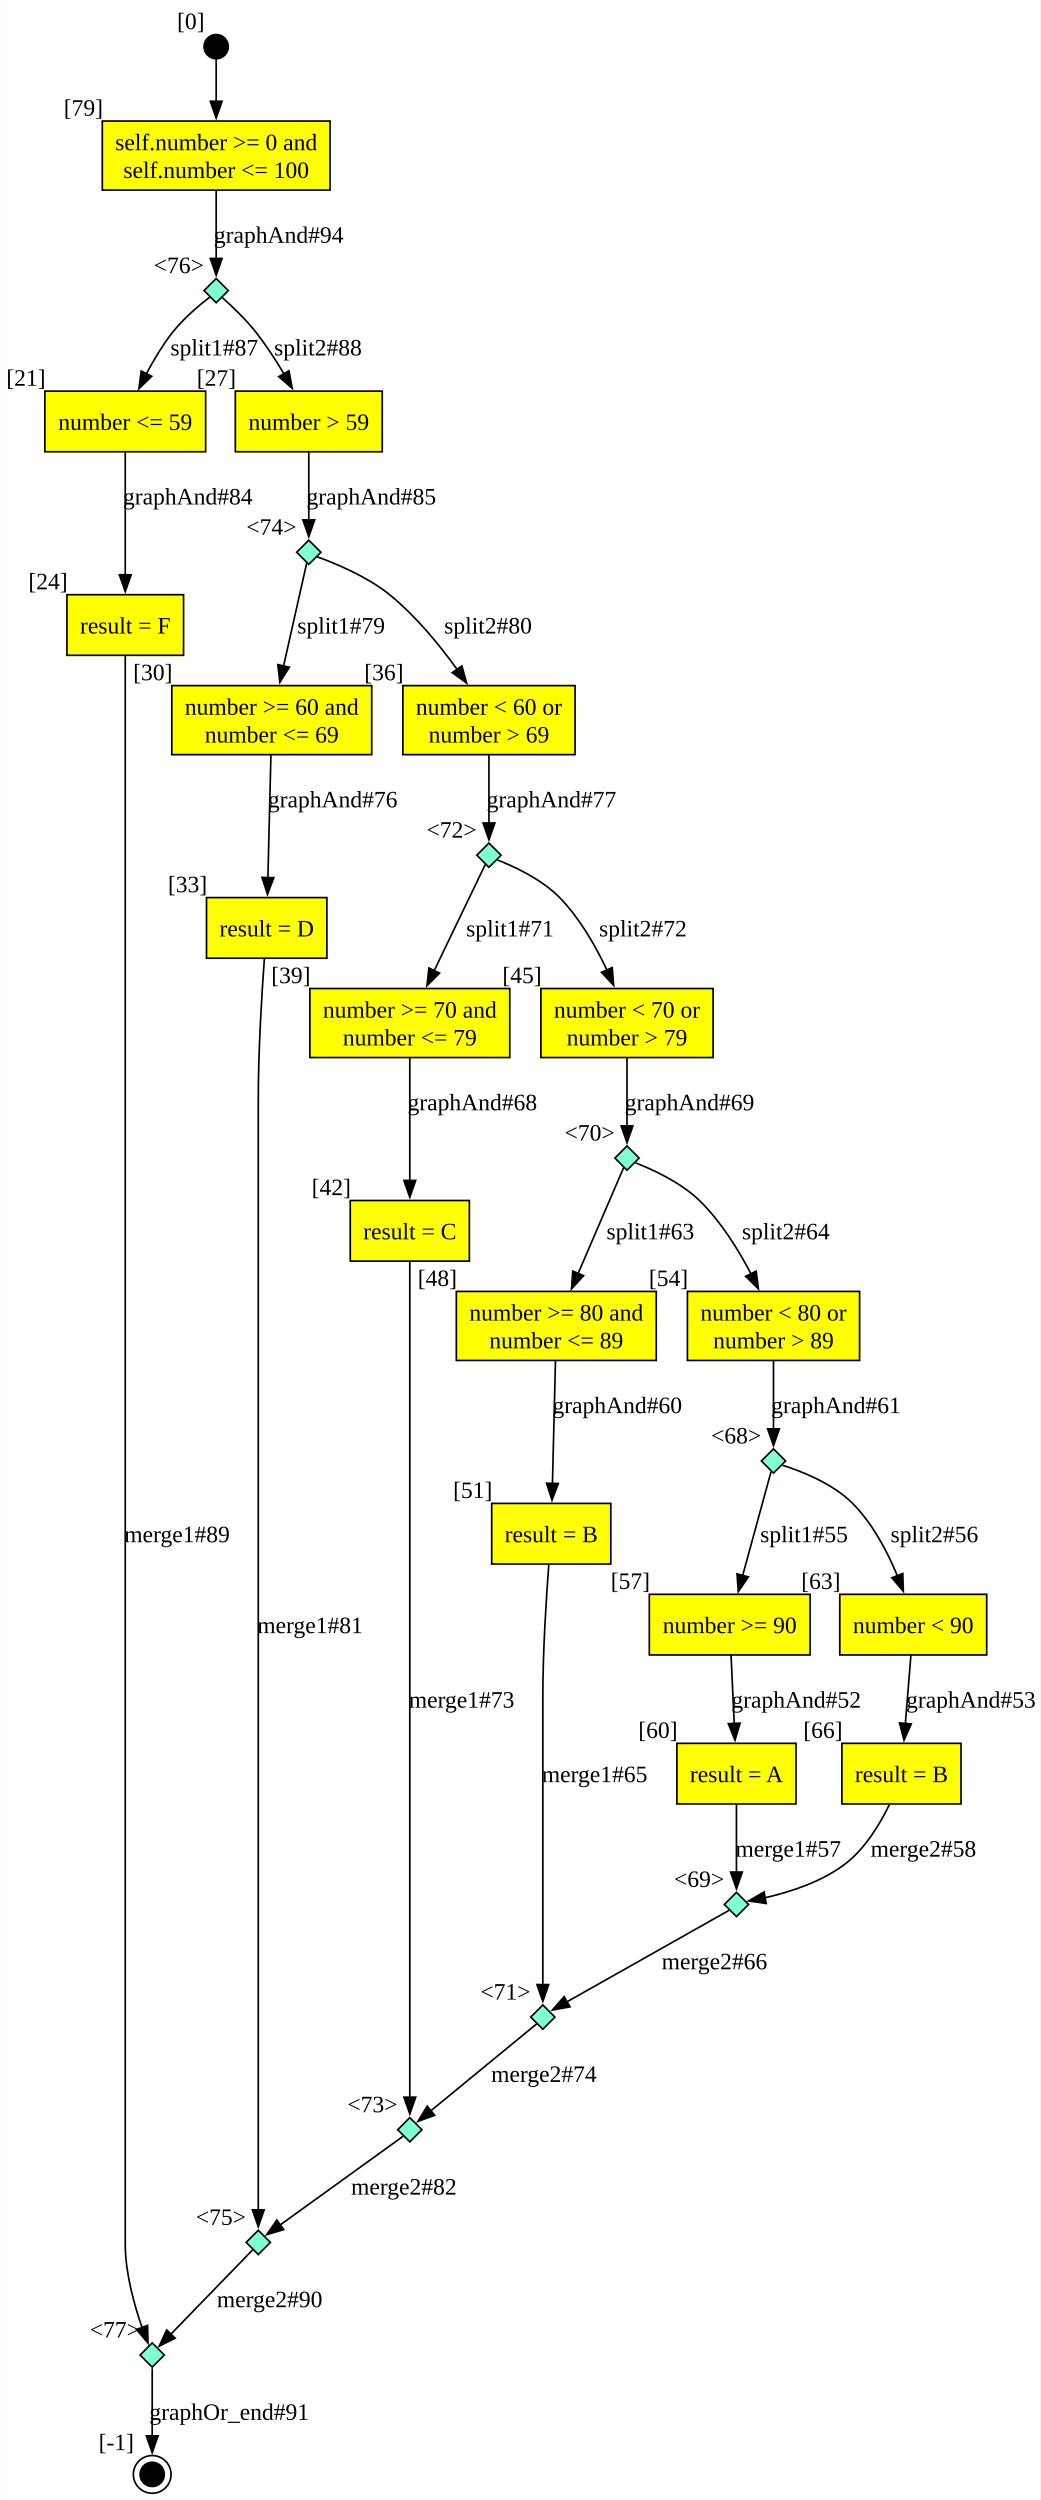
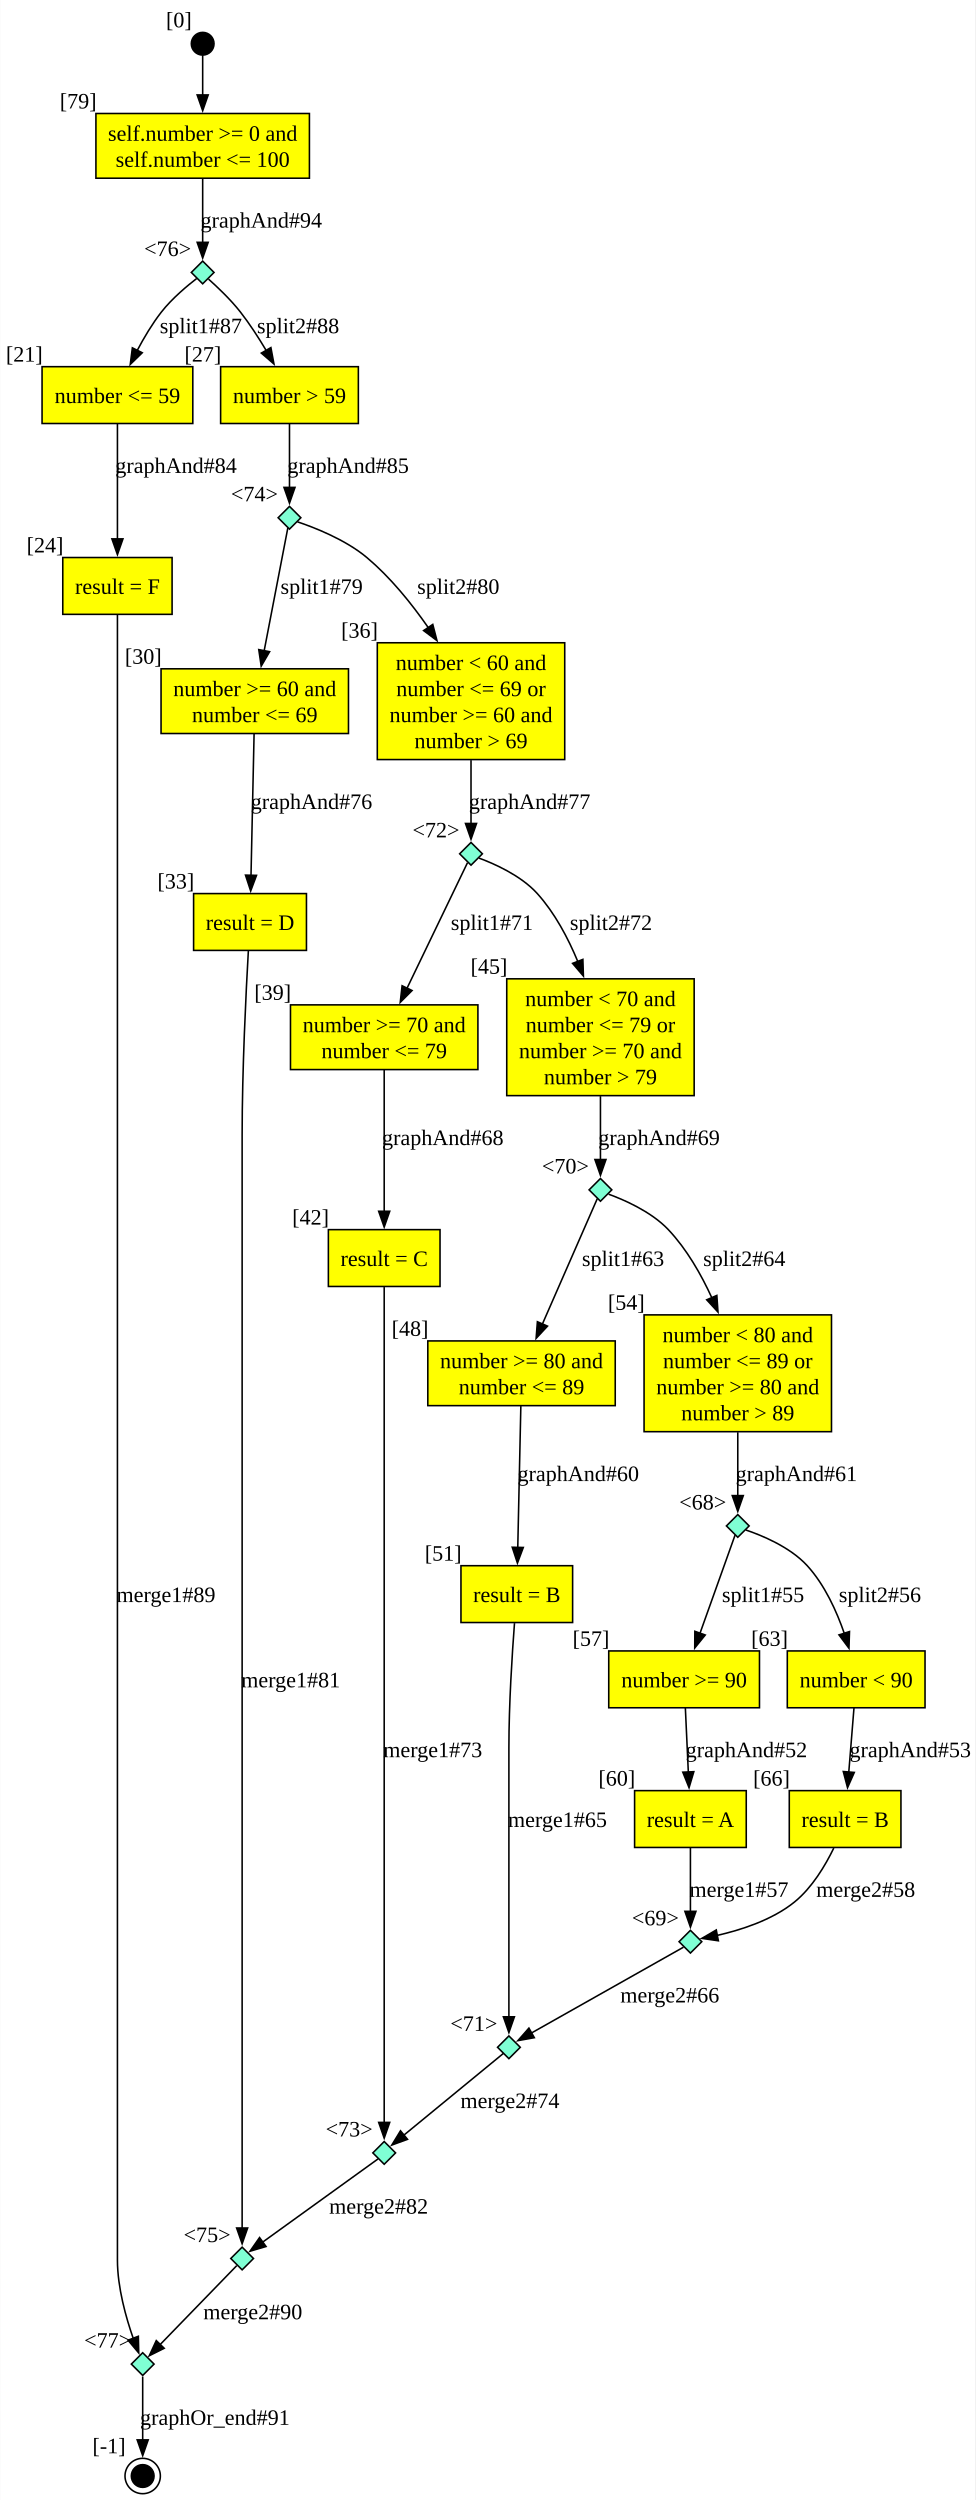
- <svg xmlns="http://www.w3.org/2000/svg" width="618pt" height="1485pt" viewBox="0.00 0.00 617.63 1484.80">
-   <g id="graph0" class="graph" transform="scale(1 1) rotate(0) translate(4 1480.8)">
-     <polygon fill="white" stroke="none" points="-4,4 -4,-1480.8 613.63,-1480.8 613.63,4 -4,4" />
+ <svg xmlns="http://www.w3.org/2000/svg" width="618pt" height="1584pt" viewBox="0.00 0.00 617.63 1583.80">
+   <g id="graph0" class="graph" transform="scale(1 1) rotate(0) translate(4 1579.8)">
+     <polygon fill="white" stroke="none" points="-4,4 -4,-1579.8 613.63,-1579.8 613.63,4 -4,4" />
    <g id="node1" class="node">
      <polygon fill="yellow" stroke="black" points="566.62,-445.4 495.88,-445.4 495.88,-409.4 566.62,-409.4 566.62,-445.4" />
      <text text-anchor="middle" x="531.25" y="-422.35" font-family="Times New Roman,serif" font-size="14.00">result = B</text>
      <text text-anchor="middle" x="484.62" y="-448.6" font-family="Times New Roman,serif" font-size="14.00">[66]</text>
    </g>
    <g id="node4" class="node">
      <polygon fill="aquamarine" stroke="black" points="433.25,-356.9 426.05,-349.7 433.25,-342.5 440.45,-349.7 433.25,-356.9" />
      <text text-anchor="middle" x="411.05" y="-360.1" font-family="Times New Roman,serif" font-size="14.00">&lt;69&gt;</text>
    </g>
    <g id="edge30" class="edge">
      <path fill="none" stroke="black" d="M524.07,-409.02C518.69,-397.91 510.35,-383.94 499.25,-374.9 484.9,-363.22 464.4,-356.89 450.07,-353.66" />
      <polygon fill="black" stroke="black" points="450.96,-350.27 440.48,-351.8 449.63,-357.14 450.96,-350.27" />
      <text text-anchor="middle" x="544.29" y="-378.1" font-family="Times New Roman,serif" font-size="14.00">merge2#58</text>
    </g>
    <g id="node2" class="node">
      <ellipse fill="black" stroke="black" cx="86.25" cy="-11.2" rx="7.2" ry="7.2" />
      <ellipse fill="none" stroke="black" cx="86.25" cy="-11.2" rx="11.2" ry="11.2" />
      <text text-anchor="middle" x="64.92" y="-25.6" font-family="Times New Roman,serif" font-size="14.00">[-1]</text>
    </g>
    <g id="node3" class="node">
-       <polygon fill="aquamarine" stroke="black" points="455.25,-620.3 448.05,-613.1 455.25,-605.9 462.45,-613.1 455.25,-620.3" />
-       <text text-anchor="middle" x="433.05" y="-623.5" font-family="Times New Roman,serif" font-size="14.00">&lt;68&gt;</text>
+       <polygon fill="aquamarine" stroke="black" points="463.25,-620.3 456.05,-613.1 463.25,-605.9 470.45,-613.1 463.25,-620.3" />
+       <text text-anchor="middle" x="441.05" y="-623.5" font-family="Times New Roman,serif" font-size="14.00">&lt;68&gt;</text>
    </g>
    <g id="node27" class="node">
      <polygon fill="yellow" stroke="black" points="477,-533.9 381.5,-533.9 381.5,-497.9 477,-497.9 477,-533.9" />
      <text text-anchor="middle" x="429.25" y="-510.85" font-family="Times New Roman,serif" font-size="14.00">number &gt;= 90</text>
      <text text-anchor="middle" x="370.25" y="-537.1" font-family="Times New Roman,serif" font-size="14.00">[57]</text>
    </g>
    <g id="edge27" class="edge">
-       <path fill="none" stroke="black" d="M453.78,-606.71C450.59,-595.04 442.86,-566.74 436.92,-545" />
-       <polygon fill="black" stroke="black" points="440.34,-544.23 434.33,-535.51 433.59,-546.08 440.34,-544.23" />
-       <text text-anchor="middle" x="473.4" y="-564.85" font-family="Times New Roman,serif" font-size="14.00">split1#55</text>
+       <path fill="none" stroke="black" d="M461.52,-607.25C457.48,-595.96 447.21,-567.19 439.33,-545.13" />
+       <polygon fill="black" stroke="black" points="442.64,-543.99 435.98,-535.75 436.05,-546.35 442.64,-543.99" />
+       <text text-anchor="middle" x="479.26" y="-564.85" font-family="Times New Roman,serif" font-size="14.00">split1#55</text>
    </g>
    <g id="node29" class="node">
      <polygon fill="yellow" stroke="black" points="581.88,-533.9 494.62,-533.9 494.62,-497.9 581.88,-497.9 581.88,-533.9" />
      <text text-anchor="middle" x="538.25" y="-510.85" font-family="Times New Roman,serif" font-size="14.00">number &lt; 90</text>
      <text text-anchor="middle" x="483.38" y="-537.1" font-family="Times New Roman,serif" font-size="14.00">[63]</text>
    </g>
    <g id="edge28" class="edge">
-       <path fill="none" stroke="black" d="M460.56,-610.57C470.02,-607.61 489.96,-600.27 502.25,-587.9 514.16,-575.91 522.91,-559.17 528.8,-544.96" />
-       <polygon fill="black" stroke="black" points="532.05,-546.24 532.37,-535.65 525.52,-543.73 532.05,-546.24" />
-       <text text-anchor="middle" x="550.82" y="-564.85" font-family="Times New Roman,serif" font-size="14.00">split2#56</text>
+       <path fill="none" stroke="black" d="M468.29,-610.54C477.26,-607.54 496.08,-600.13 507.25,-587.9 518.34,-575.75 525.91,-559 530.79,-544.83" />
+       <polygon fill="black" stroke="black" points="534.03,-546.18 533.69,-535.59 527.36,-544.08 534.03,-546.18" />
+       <text text-anchor="middle" x="553.31" y="-564.85" font-family="Times New Roman,serif" font-size="14.00">split2#56</text>
    </g>
    <g id="node6" class="node">
      <polygon fill="aquamarine" stroke="black" points="318.25,-290 311.05,-282.8 318.25,-275.6 325.45,-282.8 318.25,-290" />
      <text text-anchor="middle" x="296.05" y="-293.2" font-family="Times New Roman,serif" font-size="14.00">&lt;71&gt;</text>
    </g>
    <g id="edge3" class="edge">
      <path fill="none" stroke="black" d="M428.88,-346.24C413.09,-337.32 358.48,-306.5 332.37,-291.77" />
      <polygon fill="black" stroke="black" points="334.37,-288.88 323.94,-287.01 330.93,-294.97 334.37,-288.88" />
      <text text-anchor="middle" x="420.18" y="-311.2" font-family="Times New Roman,serif" font-size="14.00">merge2#66</text>
    </g>
    <g id="node5" class="node">
-       <polygon fill="aquamarine" stroke="black" points="368.25,-800.2 361.05,-793 368.25,-785.8 375.45,-793 368.25,-800.2" />
-       <text text-anchor="middle" x="346.05" y="-803.4" font-family="Times New Roman,serif" font-size="14.00">&lt;70&gt;</text>
+       <polygon fill="aquamarine" stroke="black" points="376.25,-833.2 369.05,-826 376.25,-818.8 383.45,-826 376.25,-833.2" />
+       <text text-anchor="middle" x="354.05" y="-836.4" font-family="Times New Roman,serif" font-size="14.00">&lt;70&gt;</text>
    </g>
    <g id="node24" class="node">
-       <polygon fill="yellow" stroke="black" points="385.62,-713.8 266.88,-713.8 266.88,-672.8 385.62,-672.8 385.62,-713.8" />
-       <text text-anchor="middle" x="326.25" y="-696.5" font-family="Times New Roman,serif" font-size="14.00">number &gt;= 80 and</text>
-       <text text-anchor="middle" x="326.25" y="-680" font-family="Times New Roman,serif" font-size="14.00">number &lt;= 89</text>
-       <text text-anchor="middle" x="255.62" y="-717" font-family="Times New Roman,serif" font-size="14.00">[48]</text>
+       <polygon fill="yellow" stroke="black" points="385.62,-730.3 266.88,-730.3 266.88,-689.3 385.62,-689.3 385.62,-730.3" />
+       <text text-anchor="middle" x="326.25" y="-713" font-family="Times New Roman,serif" font-size="14.00">number &gt;= 80 and</text>
+       <text text-anchor="middle" x="326.25" y="-696.5" font-family="Times New Roman,serif" font-size="14.00">number &lt;= 89</text>
+       <text text-anchor="middle" x="255.62" y="-733.5" font-family="Times New Roman,serif" font-size="14.00">[48]</text>
    </g>
    <g id="edge33" class="edge">
-       <path fill="none" stroke="black" d="M366.22,-787.29C361.41,-776.08 348.95,-747.1 339.21,-724.44" />
-       <polygon fill="black" stroke="black" points="342.45,-723.13 335.29,-715.33 336.02,-725.9 342.45,-723.13" />
-       <text text-anchor="middle" x="382.11" y="-744.75" font-family="Times New Roman,serif" font-size="14.00">split1#63</text>
+       <path fill="none" stroke="black" d="M374.23,-820.38C368.45,-807.19 351.53,-768.53 339.42,-740.87" />
+       <polygon fill="black" stroke="black" points="342.71,-739.67 335.49,-731.91 336.3,-742.47 342.71,-739.67" />
+       <text text-anchor="middle" x="390.57" y="-777.75" font-family="Times New Roman,serif" font-size="14.00">split1#63</text>
    </g>
    <g id="node26" class="node">
-       <polygon fill="yellow" stroke="black" points="506.38,-713.8 404.12,-713.8 404.12,-672.8 506.38,-672.8 506.38,-713.8" />
-       <text text-anchor="middle" x="455.25" y="-696.5" font-family="Times New Roman,serif" font-size="14.00">number &lt; 80 or</text>
-       <text text-anchor="middle" x="455.25" y="-680" font-family="Times New Roman,serif" font-size="14.00">number &gt; 89</text>
-       <text text-anchor="middle" x="392.88" y="-717" font-family="Times New Roman,serif" font-size="14.00">[54]</text>
+       <polygon fill="yellow" stroke="black" points="522.62,-746.8 403.88,-746.8 403.88,-672.8 522.62,-672.8 522.62,-746.8" />
+       <text text-anchor="middle" x="463.25" y="-729.5" font-family="Times New Roman,serif" font-size="14.00">number &lt; 80 and</text>
+       <text text-anchor="middle" x="463.25" y="-713" font-family="Times New Roman,serif" font-size="14.00">number &lt;= 89 or</text>
+       <text text-anchor="middle" x="463.25" y="-696.5" font-family="Times New Roman,serif" font-size="14.00">number &gt;= 80 and</text>
+       <text text-anchor="middle" x="463.25" y="-680" font-family="Times New Roman,serif" font-size="14.00">number &gt; 89</text>
+       <text text-anchor="middle" x="392.62" y="-750" font-family="Times New Roman,serif" font-size="14.00">[54]</text>
    </g>
    <g id="edge1" class="edge">
-       <path fill="none" stroke="black" d="M373.3,-790.16C381.93,-786.82 399.71,-779.03 411.25,-767.8 424.03,-755.36 434.49,-738.45 442,-723.99" />
-       <polygon fill="black" stroke="black" points="444.98,-725.86 446.27,-715.34 438.7,-722.76 444.98,-725.86" />
-       <text text-anchor="middle" x="462.56" y="-744.75" font-family="Times New Roman,serif" font-size="14.00">split2#64</text>
+       <path fill="none" stroke="black" d="M381.4,-823.26C390.19,-820.07 408.2,-812.51 419.25,-800.8 430.89,-788.47 440.04,-772.47 446.92,-757.4" />
+       <polygon fill="black" stroke="black" points="449.99,-759.12 450.72,-748.55 443.56,-756.36 449.99,-759.12" />
+       <text text-anchor="middle" x="467.36" y="-777.75" font-family="Times New Roman,serif" font-size="14.00">split2#64</text>
    </g>
    <g id="node8" class="node">
      <polygon fill="aquamarine" stroke="black" points="239.25,-223.1 232.05,-215.9 239.25,-208.7 246.45,-215.9 239.25,-223.1" />
      <text text-anchor="middle" x="217.05" y="-226.3" font-family="Times New Roman,serif" font-size="14.00">&lt;73&gt;</text>
    </g>
    <g id="edge9" class="edge">
      <path fill="none" stroke="black" d="M314.86,-279.01C304.09,-270.17 270.34,-242.44 251.78,-227.2" />
      <polygon fill="black" stroke="black" points="254.02,-224.5 244.07,-220.86 249.58,-229.91 254.02,-224.5" />
      <text text-anchor="middle" x="318.9" y="-244.3" font-family="Times New Roman,serif" font-size="14.00">merge2#74</text>
    </g>
    <g id="node7" class="node">
-       <polygon fill="aquamarine" stroke="black" points="286.25,-980.1 279.05,-972.9 286.25,-965.7 293.45,-972.9 286.25,-980.1" />
-       <text text-anchor="middle" x="264.05" y="-983.3" font-family="Times New Roman,serif" font-size="14.00">&lt;72&gt;</text>
+       <polygon fill="aquamarine" stroke="black" points="294.25,-1046.1 287.05,-1038.9 294.25,-1031.7 301.45,-1038.9 294.25,-1046.1" />
+       <text text-anchor="middle" x="272.05" y="-1049.3" font-family="Times New Roman,serif" font-size="14.00">&lt;72&gt;</text>
    </g>
    <g id="node21" class="node">
-       <polygon fill="yellow" stroke="black" points="298.62,-893.7 179.88,-893.7 179.88,-852.7 298.62,-852.7 298.62,-893.7" />
-       <text text-anchor="middle" x="239.25" y="-876.4" font-family="Times New Roman,serif" font-size="14.00">number &gt;= 70 and</text>
-       <text text-anchor="middle" x="239.25" y="-859.9" font-family="Times New Roman,serif" font-size="14.00">number &lt;= 79</text>
-       <text text-anchor="middle" x="168.62" y="-896.9" font-family="Times New Roman,serif" font-size="14.00">[39]</text>
+       <polygon fill="yellow" stroke="black" points="298.62,-943.2 179.88,-943.2 179.88,-902.2 298.62,-902.2 298.62,-943.2" />
+       <text text-anchor="middle" x="239.25" y="-925.9" font-family="Times New Roman,serif" font-size="14.00">number &gt;= 70 and</text>
+       <text text-anchor="middle" x="239.25" y="-909.4" font-family="Times New Roman,serif" font-size="14.00">number &lt;= 79</text>
+       <text text-anchor="middle" x="168.62" y="-946.4" font-family="Times New Roman,serif" font-size="14.00">[39]</text>
    </g>
    <g id="edge6" class="edge">
-       <path fill="none" stroke="black" d="M284.11,-967.45C278.81,-956.43 264.7,-927.11 253.71,-904.26" />
-       <polygon fill="black" stroke="black" points="256.92,-902.85 249.43,-895.36 250.61,-905.88 256.92,-902.85" />
-       <text text-anchor="middle" x="298.77" y="-924.65" font-family="Times New Roman,serif" font-size="14.00">split1#71</text>
+       <path fill="none" stroke="black" d="M292.03,-1033.28C285.67,-1020.09 267.05,-981.43 253.73,-953.77" />
+       <polygon fill="black" stroke="black" points="256.9,-952.28 249.41,-944.79 250.59,-955.32 256.9,-952.28" />
+       <text text-anchor="middle" x="307.5" y="-990.65" font-family="Times New Roman,serif" font-size="14.00">split1#71</text>
    </g>
    <g id="node23" class="node">
-       <polygon fill="yellow" stroke="black" points="419.38,-893.7 317.12,-893.7 317.12,-852.7 419.38,-852.7 419.38,-893.7" />
-       <text text-anchor="middle" x="368.25" y="-876.4" font-family="Times New Roman,serif" font-size="14.00">number &lt; 70 or</text>
-       <text text-anchor="middle" x="368.25" y="-859.9" font-family="Times New Roman,serif" font-size="14.00">number &gt; 79</text>
-       <text text-anchor="middle" x="305.88" y="-896.9" font-family="Times New Roman,serif" font-size="14.00">[45]</text>
+       <polygon fill="yellow" stroke="black" points="435.62,-959.7 316.88,-959.7 316.88,-885.7 435.62,-885.7 435.62,-959.7" />
+       <text text-anchor="middle" x="376.25" y="-942.4" font-family="Times New Roman,serif" font-size="14.00">number &lt; 70 and</text>
+       <text text-anchor="middle" x="376.25" y="-925.9" font-family="Times New Roman,serif" font-size="14.00">number &lt;= 79 or</text>
+       <text text-anchor="middle" x="376.25" y="-909.4" font-family="Times New Roman,serif" font-size="14.00">number &gt;= 70 and</text>
+       <text text-anchor="middle" x="376.25" y="-892.9" font-family="Times New Roman,serif" font-size="14.00">number &gt; 79</text>
+       <text text-anchor="middle" x="305.62" y="-962.9" font-family="Times New Roman,serif" font-size="14.00">[45]</text>
    </g>
    <g id="edge7" class="edge">
-       <path fill="none" stroke="black" d="M291.23,-970.08C299.73,-966.77 317.2,-959.02 328.25,-947.7 340.22,-935.44 349.65,-918.87 356.34,-904.58" />
-       <polygon fill="black" stroke="black" points="359.47,-906.14 360.31,-895.58 353.07,-903.31 359.47,-906.14" />
-       <text text-anchor="middle" x="377.7" y="-924.65" font-family="Times New Roman,serif" font-size="14.00">split2#72</text>
+       <path fill="none" stroke="black" d="M299.32,-1036.17C307.97,-1033 325.66,-1025.46 336.25,-1013.7 347.3,-1001.43 355.7,-985.61 361.89,-970.67" />
+       <polygon fill="black" stroke="black" points="365.12,-972.01 365.46,-961.42 358.59,-969.49 365.12,-972.01" />
+       <text text-anchor="middle" x="382.93" y="-990.65" font-family="Times New Roman,serif" font-size="14.00">split2#72</text>
    </g>
    <g id="node10" class="node">
      <polygon fill="aquamarine" stroke="black" points="149.25,-156.2 142.05,-149 149.25,-141.8 156.45,-149 149.25,-156.2" />
      <text text-anchor="middle" x="127.05" y="-159.4" font-family="Times New Roman,serif" font-size="14.00">&lt;75&gt;</text>
    </g>
    <g id="edge15" class="edge">
      <path fill="none" stroke="black" d="M235.38,-212.11C222.83,-203.06 182.86,-174.24 162.08,-159.25" />
      <polygon fill="black" stroke="black" points="164.39,-156.6 154.23,-153.59 160.29,-162.28 164.39,-156.6" />
      <text text-anchor="middle" x="235.71" y="-177.4" font-family="Times New Roman,serif" font-size="14.00">merge2#82</text>
    </g>
    <g id="node9" class="node">
-       <polygon fill="aquamarine" stroke="black" points="179.25,-1160 172.05,-1152.8 179.25,-1145.6 186.45,-1152.8 179.25,-1160" />
-       <text text-anchor="middle" x="157.05" y="-1163.2" font-family="Times New Roman,serif" font-size="14.00">&lt;74&gt;</text>
+       <polygon fill="aquamarine" stroke="black" points="179.25,-1259 172.05,-1251.8 179.25,-1244.6 186.45,-1251.8 179.25,-1259" />
+       <text text-anchor="middle" x="157.05" y="-1262.2" font-family="Times New Roman,serif" font-size="14.00">&lt;74&gt;</text>
    </g>
    <g id="node18" class="node">
-       <polygon fill="yellow" stroke="black" points="216.62,-1073.6 97.88,-1073.6 97.88,-1032.6 216.62,-1032.6 216.62,-1073.6" />
-       <text text-anchor="middle" x="157.25" y="-1056.3" font-family="Times New Roman,serif" font-size="14.00">number &gt;= 60 and</text>
-       <text text-anchor="middle" x="157.25" y="-1039.8" font-family="Times New Roman,serif" font-size="14.00">number &lt;= 69</text>
-       <text text-anchor="middle" x="86.62" y="-1076.8" font-family="Times New Roman,serif" font-size="14.00">[30]</text>
+       <polygon fill="yellow" stroke="black" points="216.62,-1156.1 97.88,-1156.1 97.88,-1115.1 216.62,-1115.1 216.62,-1156.1" />
+       <text text-anchor="middle" x="157.25" y="-1138.8" font-family="Times New Roman,serif" font-size="14.00">number &gt;= 60 and</text>
+       <text text-anchor="middle" x="157.25" y="-1122.3" font-family="Times New Roman,serif" font-size="14.00">number &lt;= 69</text>
+       <text text-anchor="middle" x="86.62" y="-1159.3" font-family="Times New Roman,serif" font-size="14.00">[30]</text>
    </g>
    <g id="edge12" class="edge">
-       <path fill="none" stroke="black" d="M178,-1146.27C175.4,-1134.7 169.21,-1107.22 164.27,-1085.26" />
-       <polygon fill="black" stroke="black" points="167.69,-1084.54 162.08,-1075.55 160.86,-1086.07 167.69,-1084.54" />
-       <text text-anchor="middle" x="198.47" y="-1104.55" font-family="Times New Roman,serif" font-size="14.00">split1#79</text>
+       <path fill="none" stroke="black" d="M178.19,-1245.29C175.53,-1231.48 168.41,-1194.52 163.21,-1167.53" />
+       <polygon fill="black" stroke="black" points="166.66,-1166.95 161.33,-1157.79 159.79,-1168.27 166.66,-1166.95" />
+       <text text-anchor="middle" x="199.62" y="-1203.55" font-family="Times New Roman,serif" font-size="14.00">split1#79</text>
    </g>
    <g id="node20" class="node">
-       <polygon fill="yellow" stroke="black" points="337.38,-1073.6 235.12,-1073.6 235.12,-1032.6 337.38,-1032.6 337.38,-1073.6" />
-       <text text-anchor="middle" x="286.25" y="-1056.3" font-family="Times New Roman,serif" font-size="14.00">number &lt; 60 or</text>
-       <text text-anchor="middle" x="286.25" y="-1039.8" font-family="Times New Roman,serif" font-size="14.00">number &gt; 69</text>
-       <text text-anchor="middle" x="223.88" y="-1076.8" font-family="Times New Roman,serif" font-size="14.00">[36]</text>
+       <polygon fill="yellow" stroke="black" points="353.62,-1172.6 234.88,-1172.6 234.88,-1098.6 353.62,-1098.6 353.62,-1172.6" />
+       <text text-anchor="middle" x="294.25" y="-1155.3" font-family="Times New Roman,serif" font-size="14.00">number &lt; 60 and</text>
+       <text text-anchor="middle" x="294.25" y="-1138.8" font-family="Times New Roman,serif" font-size="14.00">number &lt;= 69 or</text>
+       <text text-anchor="middle" x="294.25" y="-1122.3" font-family="Times New Roman,serif" font-size="14.00">number &gt;= 60 and</text>
+       <text text-anchor="middle" x="294.25" y="-1105.8" font-family="Times New Roman,serif" font-size="14.00">number &gt; 69</text>
+       <text text-anchor="middle" x="223.62" y="-1175.8" font-family="Times New Roman,serif" font-size="14.00">[36]</text>
    </g>
    <g id="edge13" class="edge">
-       <path fill="none" stroke="black" d="M184.14,-1150.13C193.29,-1146.85 213.32,-1138.88 227.25,-1127.6 242.79,-1115.01 256.94,-1097.69 267.49,-1083.02" />
-       <polygon fill="black" stroke="black" points="270.17,-1085.3 273.01,-1075.09 264.43,-1081.3 270.17,-1085.3" />
-       <text text-anchor="middle" x="285.72" y="-1104.55" font-family="Times New Roman,serif" font-size="14.00">split2#80</text>
+       <path fill="none" stroke="black" d="M184.29,-1249.21C193.71,-1246.07 214.3,-1238.31 228.25,-1226.6 243.12,-1214.12 256.46,-1197.62 267.19,-1182.16" />
+       <polygon fill="black" stroke="black" points="270.02,-1184.22 272.68,-1173.97 264.21,-1180.32 270.02,-1184.22" />
+       <text text-anchor="middle" x="286.19" y="-1203.55" font-family="Times New Roman,serif" font-size="14.00">split2#80</text>
    </g>
    <g id="node12" class="node">
      <polygon fill="aquamarine" stroke="black" points="86.25,-89.3 79.05,-82.1 86.25,-74.9 93.45,-82.1 86.25,-89.3" />
      <text text-anchor="middle" x="64.05" y="-92.5" font-family="Times New Roman,serif" font-size="14.00">&lt;77&gt;</text>
    </g>
    <g id="edge21" class="edge">
      <path fill="none" stroke="black" d="M145.86,-144.51C136.81,-135.18 111.73,-109.35 97.15,-94.32" />
      <polygon fill="black" stroke="black" points="99.88,-92.12 90.41,-87.38 94.86,-97 99.88,-92.12" />
      <text text-anchor="middle" x="156" y="-110.5" font-family="Times New Roman,serif" font-size="14.00">merge2#90</text>
    </g>
    <g id="node11" class="node">
-       <polygon fill="aquamarine" stroke="black" points="124.25,-1315.4 117.05,-1308.2 124.25,-1301 131.45,-1308.2 124.25,-1315.4" />
-       <text text-anchor="middle" x="102.05" y="-1318.6" font-family="Times New Roman,serif" font-size="14.00">&lt;76&gt;</text>
+       <polygon fill="aquamarine" stroke="black" points="124.25,-1414.4 117.05,-1407.2 124.25,-1400 131.45,-1407.2 124.25,-1414.4" />
+       <text text-anchor="middle" x="102.05" y="-1417.6" font-family="Times New Roman,serif" font-size="14.00">&lt;76&gt;</text>
    </g>
    <g id="node15" class="node">
-       <polygon fill="yellow" stroke="black" points="118,-1248.5 22.5,-1248.5 22.5,-1212.5 118,-1212.5 118,-1248.5" />
-       <text text-anchor="middle" x="70.25" y="-1225.45" font-family="Times New Roman,serif" font-size="14.00">number &lt;= 59</text>
-       <text text-anchor="middle" x="11.25" y="-1251.7" font-family="Times New Roman,serif" font-size="14.00">[21]</text>
+       <polygon fill="yellow" stroke="black" points="118,-1347.5 22.5,-1347.5 22.5,-1311.5 118,-1311.5 118,-1347.5" />
+       <text text-anchor="middle" x="70.25" y="-1324.45" font-family="Times New Roman,serif" font-size="14.00">number &lt;= 59</text>
+       <text text-anchor="middle" x="11.25" y="-1350.7" font-family="Times New Roman,serif" font-size="14.00">[21]</text>
    </g>
    <g id="edge18" class="edge">
-       <path fill="none" stroke="black" d="M120.49,-1304.4C115.04,-1300.2 104.84,-1291.81 98,-1283 92.28,-1275.64 87.1,-1266.93 82.8,-1258.8" />
-       <polygon fill="black" stroke="black" points="85.97,-1257.32 78.37,-1249.94 79.71,-1260.45 85.97,-1257.32" />
-       <text text-anchor="middle" x="123.12" y="-1269.7" font-family="Times New Roman,serif" font-size="14.00">split1#87</text>
+       <path fill="none" stroke="black" d="M120.49,-1403.4C115.04,-1399.2 104.84,-1390.81 98,-1382 92.28,-1374.64 87.1,-1365.93 82.8,-1357.8" />
+       <polygon fill="black" stroke="black" points="85.97,-1356.32 78.37,-1348.94 79.71,-1359.45 85.97,-1356.32" />
+       <text text-anchor="middle" x="123.12" y="-1368.7" font-family="Times New Roman,serif" font-size="14.00">split1#87</text>
    </g>
    <g id="node17" class="node">
-       <polygon fill="yellow" stroke="black" points="222.88,-1248.5 135.62,-1248.5 135.62,-1212.5 222.88,-1212.5 222.88,-1248.5" />
-       <text text-anchor="middle" x="179.25" y="-1225.45" font-family="Times New Roman,serif" font-size="14.00">number &gt; 59</text>
-       <text text-anchor="middle" x="124.38" y="-1251.7" font-family="Times New Roman,serif" font-size="14.00">[27]</text>
+       <polygon fill="yellow" stroke="black" points="222.88,-1347.5 135.62,-1347.5 135.62,-1311.5 222.88,-1311.5 222.88,-1347.5" />
+       <text text-anchor="middle" x="179.25" y="-1324.45" font-family="Times New Roman,serif" font-size="14.00">number &gt; 59</text>
+       <text text-anchor="middle" x="124.38" y="-1350.7" font-family="Times New Roman,serif" font-size="14.00">[27]</text>
    </g>
    <g id="edge19" class="edge">
-       <path fill="none" stroke="black" d="M127.94,-1303.99C132.91,-1299.57 141.85,-1291.22 148.25,-1283 154.11,-1275.47 159.74,-1266.76 164.55,-1258.66" />
-       <polygon fill="black" stroke="black" points="167.47,-1260.6 169.42,-1250.18 161.4,-1257.11 167.47,-1260.6" />
-       <text text-anchor="middle" x="184.7" y="-1269.7" font-family="Times New Roman,serif" font-size="14.00">split2#88</text>
+       <path fill="none" stroke="black" d="M127.94,-1402.99C132.91,-1398.57 141.85,-1390.22 148.25,-1382 154.11,-1374.47 159.74,-1365.76 164.55,-1357.66" />
+       <polygon fill="black" stroke="black" points="167.47,-1359.6 169.42,-1349.18 161.4,-1356.11 167.47,-1359.6" />
+       <text text-anchor="middle" x="184.7" y="-1368.7" font-family="Times New Roman,serif" font-size="14.00">split2#88</text>
    </g>
    <g id="edge22" class="edge">
      <path fill="none" stroke="black" d="M86.25,-74.24C86.25,-64.87 86.25,-47.63 86.25,-33.7" />
      <polygon fill="black" stroke="black" points="89.75,-34.11 86.25,-24.11 82.75,-34.11 89.75,-34.11" />
      <text text-anchor="middle" x="132" y="-43.6" font-family="Times New Roman,serif" font-size="14.00">graphOr_end#91</text>
    </g>
    <g id="node13" class="node">
-       <ellipse fill="black" stroke="black" cx="124.25" cy="-1453.1" rx="7.2" ry="7.2" />
-       <text text-anchor="middle" x="109.17" y="-1463.5" font-family="Times New Roman,serif" font-size="14.00">[0]</text>
+       <ellipse fill="black" stroke="black" cx="124.25" cy="-1552.1" rx="7.2" ry="7.2" />
+       <text text-anchor="middle" x="109.17" y="-1562.5" font-family="Times New Roman,serif" font-size="14.00">[0]</text>
    </g>
    <g id="node14" class="node">
-       <polygon fill="yellow" stroke="black" points="191.88,-1408.9 56.62,-1408.9 56.62,-1367.9 191.88,-1367.9 191.88,-1408.9" />
-       <text text-anchor="middle" x="124.25" y="-1391.6" font-family="Times New Roman,serif" font-size="14.00">self.number &gt;= 0 and</text>
-       <text text-anchor="middle" x="124.25" y="-1375.1" font-family="Times New Roman,serif" font-size="14.00">self.number &lt;= 100</text>
-       <text text-anchor="middle" x="45.38" y="-1412.1" font-family="Times New Roman,serif" font-size="14.00">[79]</text>
+       <polygon fill="yellow" stroke="black" points="191.88,-1507.9 56.62,-1507.9 56.62,-1466.9 191.88,-1466.9 191.88,-1507.9" />
+       <text text-anchor="middle" x="124.25" y="-1490.6" font-family="Times New Roman,serif" font-size="14.00">self.number &gt;= 0 and</text>
+       <text text-anchor="middle" x="124.25" y="-1474.1" font-family="Times New Roman,serif" font-size="14.00">self.number &lt;= 100</text>
+       <text text-anchor="middle" x="45.38" y="-1511.1" font-family="Times New Roman,serif" font-size="14.00">[79]</text>
    </g>
    <g id="edge23" class="edge">
-       <path fill="none" stroke="black" d="M124.25,-1445.86C124.25,-1439.83 124.25,-1430.21 124.25,-1420.61" />
-       <polygon fill="black" stroke="black" points="127.75,-1420.67 124.25,-1410.67 120.75,-1420.67 127.75,-1420.67" />
+       <path fill="none" stroke="black" d="M124.25,-1544.86C124.25,-1538.83 124.25,-1529.21 124.25,-1519.61" />
+       <polygon fill="black" stroke="black" points="127.75,-1519.67 124.25,-1509.67 120.75,-1519.67 127.75,-1519.67" />
    </g>
    <g id="edge24" class="edge">
-       <path fill="none" stroke="black" d="M124.25,-1367.67C124.25,-1355.17 124.25,-1339.15 124.25,-1327.04" />
-       <polygon fill="black" stroke="black" points="127.75,-1327.3 124.25,-1317.3 120.75,-1327.3 127.75,-1327.3" />
-       <text text-anchor="middle" x="161.38" y="-1336.6" font-family="Times New Roman,serif" font-size="14.00">graphAnd#94</text>
+       <path fill="none" stroke="black" d="M124.25,-1466.67C124.25,-1454.17 124.25,-1438.15 124.25,-1426.04" />
+       <polygon fill="black" stroke="black" points="127.75,-1426.3 124.25,-1416.3 120.75,-1426.3 127.75,-1426.3" />
+       <text text-anchor="middle" x="161.38" y="-1435.6" font-family="Times New Roman,serif" font-size="14.00">graphAnd#94</text>
    </g>
    <g id="node16" class="node">
-       <polygon fill="yellow" stroke="black" points="104.88,-1127.6 35.62,-1127.6 35.62,-1091.6 104.88,-1091.6 104.88,-1127.6" />
-       <text text-anchor="middle" x="70.25" y="-1104.55" font-family="Times New Roman,serif" font-size="14.00">result = F</text>
-       <text text-anchor="middle" x="24.38" y="-1130.8" font-family="Times New Roman,serif" font-size="14.00">[24]</text>
+       <polygon fill="yellow" stroke="black" points="104.88,-1226.6 35.62,-1226.6 35.62,-1190.6 104.88,-1190.6 104.88,-1226.6" />
+       <text text-anchor="middle" x="70.25" y="-1203.55" font-family="Times New Roman,serif" font-size="14.00">result = F</text>
+       <text text-anchor="middle" x="24.38" y="-1229.8" font-family="Times New Roman,serif" font-size="14.00">[24]</text>
    </g>
    <g id="edge16" class="edge">
-       <path fill="none" stroke="black" d="M70.25,-1212.21C70.25,-1193.1 70.25,-1162.02 70.25,-1139.26" />
-       <polygon fill="black" stroke="black" points="73.75,-1139.42 70.25,-1129.42 66.75,-1139.42 73.75,-1139.42" />
-       <text text-anchor="middle" x="107.38" y="-1181.2" font-family="Times New Roman,serif" font-size="14.00">graphAnd#84</text>
+       <path fill="none" stroke="black" d="M70.25,-1311.21C70.25,-1292.1 70.25,-1261.02 70.25,-1238.26" />
+       <polygon fill="black" stroke="black" points="73.75,-1238.42 70.25,-1228.42 66.75,-1238.42 73.75,-1238.42" />
+       <text text-anchor="middle" x="107.38" y="-1280.2" font-family="Times New Roman,serif" font-size="14.00">graphAnd#84</text>
    </g>
    <g id="edge20" class="edge">
-       <path fill="none" stroke="black" d="M70.25,-1091.4C70.25,-1071.26 70.25,-1036.88 70.25,-1007.35 70.25,-1007.35 70.25,-1007.35 70.25,-148 70.25,-130.59 75.74,-111.3 80.29,-98.31" />
+       <path fill="none" stroke="black" d="M70.25,-1190.22C70.25,-1164.63 70.25,-1115.3 70.25,-1073.35 70.25,-1073.35 70.25,-1073.35 70.25,-148 70.25,-130.59 75.74,-111.3 80.29,-98.31" />
      <polygon fill="black" stroke="black" points="83.5,-99.73 83.75,-89.14 76.95,-97.26 83.5,-99.73" />
      <text text-anchor="middle" x="101" y="-564.85" font-family="Times New Roman,serif" font-size="14.00">merge1#89</text>
    </g>
    <g id="edge17" class="edge">
-       <path fill="none" stroke="black" d="M179.25,-1212.32C179.25,-1200.28 179.25,-1184.2 179.25,-1171.95" />
-       <polygon fill="black" stroke="black" points="182.75,-1172.04 179.25,-1162.04 175.75,-1172.04 182.75,-1172.04" />
-       <text text-anchor="middle" x="216.38" y="-1181.2" font-family="Times New Roman,serif" font-size="14.00">graphAnd#85</text>
+       <path fill="none" stroke="black" d="M179.25,-1311.32C179.25,-1299.28 179.25,-1283.2 179.25,-1270.95" />
+       <polygon fill="black" stroke="black" points="182.75,-1271.04 179.25,-1261.04 175.75,-1271.04 182.75,-1271.04" />
+       <text text-anchor="middle" x="216.38" y="-1280.2" font-family="Times New Roman,serif" font-size="14.00">graphAnd#85</text>
    </g>
    <g id="node19" class="node">
-       <polygon fill="yellow" stroke="black" points="190,-947.7 118.5,-947.7 118.5,-911.7 190,-911.7 190,-947.7" />
-       <text text-anchor="middle" x="154.25" y="-924.65" font-family="Times New Roman,serif" font-size="14.00">result = D</text>
-       <text text-anchor="middle" x="107.25" y="-950.9" font-family="Times New Roman,serif" font-size="14.00">[33]</text>
+       <polygon fill="yellow" stroke="black" points="190,-1013.7 118.5,-1013.7 118.5,-977.7 190,-977.7 190,-1013.7" />
+       <text text-anchor="middle" x="154.25" y="-990.65" font-family="Times New Roman,serif" font-size="14.00">result = D</text>
+       <text text-anchor="middle" x="107.25" y="-1016.9" font-family="Times New Roman,serif" font-size="14.00">[33]</text>
    </g>
    <g id="edge10" class="edge">
-       <path fill="none" stroke="black" d="M156.76,-1032.32C156.27,-1012.51 155.51,-981.79 154.96,-959.31" />
-       <polygon fill="black" stroke="black" points="158.46,-959.53 154.72,-949.62 151.47,-959.7 158.46,-959.53" />
-       <text text-anchor="middle" x="193.44" y="-1001.3" font-family="Times New Roman,serif" font-size="14.00">graphAnd#76</text>
+       <path fill="none" stroke="black" d="M156.82,-1114.84C156.31,-1091.33 155.45,-1051.91 154.87,-1025.13" />
+       <polygon fill="black" stroke="black" points="158.37,-1025.25 154.66,-1015.33 151.37,-1025.4 158.37,-1025.25" />
+       <text text-anchor="middle" x="193.19" y="-1067.3" font-family="Times New Roman,serif" font-size="14.00">graphAnd#76</text>
    </g>
    <g id="edge14" class="edge">
-       <path fill="none" stroke="black" d="M152.88,-911.51C151.4,-891.38 149.25,-857.02 149.25,-827.45 149.25,-827.45 149.25,-827.45 149.25,-214.9 149.25,-199.18 149.25,-181.31 149.25,-168.31" />
+       <path fill="none" stroke="black" d="M153.19,-977.33C151.72,-951.75 149.25,-902.43 149.25,-860.45 149.25,-860.45 149.25,-860.45 149.25,-214.9 149.25,-199.18 149.25,-181.31 149.25,-168.31" />
      <polygon fill="black" stroke="black" points="152.75,-168.33 149.25,-158.33 145.75,-168.33 152.75,-168.33" />
      <text text-anchor="middle" x="180" y="-510.85" font-family="Times New Roman,serif" font-size="14.00">merge1#81</text>
    </g>
    <g id="edge11" class="edge">
-       <path fill="none" stroke="black" d="M286.25,-1032.37C286.25,-1019.87 286.25,-1003.85 286.25,-991.74" />
-       <polygon fill="black" stroke="black" points="289.75,-992 286.25,-982 282.75,-992 289.75,-992" />
-       <text text-anchor="middle" x="323.38" y="-1001.3" font-family="Times New Roman,serif" font-size="14.00">graphAnd#77</text>
+       <path fill="none" stroke="black" d="M294.25,-1098.26C294.25,-1084.46 294.25,-1069.34 294.25,-1057.95" />
+       <polygon fill="black" stroke="black" points="297.75,-1058.11 294.25,-1048.11 290.75,-1058.11 297.75,-1058.11" />
+       <text text-anchor="middle" x="331.38" y="-1067.3" font-family="Times New Roman,serif" font-size="14.00">graphAnd#77</text>
    </g>
    <g id="node22" class="node">
-       <polygon fill="yellow" stroke="black" points="274.62,-767.8 203.88,-767.8 203.88,-731.8 274.62,-731.8 274.62,-767.8" />
-       <text text-anchor="middle" x="239.25" y="-744.75" font-family="Times New Roman,serif" font-size="14.00">result = C</text>
-       <text text-anchor="middle" x="192.62" y="-771" font-family="Times New Roman,serif" font-size="14.00">[42]</text>
+       <polygon fill="yellow" stroke="black" points="274.62,-800.8 203.88,-800.8 203.88,-764.8 274.62,-764.8 274.62,-800.8" />
+       <text text-anchor="middle" x="239.25" y="-777.75" font-family="Times New Roman,serif" font-size="14.00">result = C</text>
+       <text text-anchor="middle" x="192.62" y="-804" font-family="Times New Roman,serif" font-size="14.00">[42]</text>
    </g>
    <g id="edge4" class="edge">
-       <path fill="none" stroke="black" d="M239.25,-852.42C239.25,-832.61 239.25,-801.89 239.25,-779.41" />
-       <polygon fill="black" stroke="black" points="242.75,-779.72 239.25,-769.72 235.75,-779.72 242.75,-779.72" />
-       <text text-anchor="middle" x="276.38" y="-821.4" font-family="Times New Roman,serif" font-size="14.00">graphAnd#68</text>
+       <path fill="none" stroke="black" d="M239.25,-901.94C239.25,-878.43 239.25,-839.01 239.25,-812.23" />
+       <polygon fill="black" stroke="black" points="242.75,-812.43 239.25,-802.43 235.75,-812.43 242.75,-812.43" />
+       <text text-anchor="middle" x="276.38" y="-854.4" font-family="Times New Roman,serif" font-size="14.00">graphAnd#68</text>
    </g>
    <g id="edge8" class="edge">
-       <path fill="none" stroke="black" d="M239.25,-731.6C239.25,-711.46 239.25,-677.08 239.25,-647.55 239.25,-647.55 239.25,-647.55 239.25,-281.8 239.25,-266.08 239.25,-248.21 239.25,-235.21" />
+       <path fill="none" stroke="black" d="M239.25,-764.42C239.25,-738.83 239.25,-689.5 239.25,-647.55 239.25,-647.55 239.25,-647.55 239.25,-281.8 239.25,-266.08 239.25,-248.21 239.25,-235.21" />
      <polygon fill="black" stroke="black" points="242.75,-235.23 239.25,-225.23 235.75,-235.23 242.75,-235.23" />
      <text text-anchor="middle" x="270" y="-466.6" font-family="Times New Roman,serif" font-size="14.00">merge1#73</text>
    </g>
    <g id="edge5" class="edge">
-       <path fill="none" stroke="black" d="M368.25,-852.47C368.25,-839.97 368.25,-823.95 368.25,-811.84" />
-       <polygon fill="black" stroke="black" points="371.75,-812.1 368.25,-802.1 364.75,-812.1 371.75,-812.1" />
-       <text text-anchor="middle" x="405.38" y="-821.4" font-family="Times New Roman,serif" font-size="14.00">graphAnd#69</text>
+       <path fill="none" stroke="black" d="M376.25,-885.36C376.25,-871.56 376.25,-856.44 376.25,-845.05" />
+       <polygon fill="black" stroke="black" points="379.75,-845.21 376.25,-835.21 372.75,-845.21 379.75,-845.21" />
+       <text text-anchor="middle" x="413.38" y="-854.4" font-family="Times New Roman,serif" font-size="14.00">graphAnd#69</text>
    </g>
    <g id="node25" class="node">
      <polygon fill="yellow" stroke="black" points="358.62,-587.9 287.88,-587.9 287.88,-551.9 358.62,-551.9 358.62,-587.9" />
      <text text-anchor="middle" x="323.25" y="-564.85" font-family="Times New Roman,serif" font-size="14.00">result = B</text>
      <text text-anchor="middle" x="276.62" y="-591.1" font-family="Times New Roman,serif" font-size="14.00">[51]</text>
    </g>
    <g id="edge31" class="edge">
-       <path fill="none" stroke="black" d="M325.76,-672.52C325.27,-652.71 324.51,-621.99 323.96,-599.51" />
-       <polygon fill="black" stroke="black" points="327.46,-599.73 323.72,-589.82 320.47,-599.9 327.46,-599.73" />
-       <text text-anchor="middle" x="362.44" y="-641.5" font-family="Times New Roman,serif" font-size="14.00">graphAnd#60</text>
+       <path fill="none" stroke="black" d="M325.82,-689.04C325.31,-665.53 324.45,-626.11 323.87,-599.33" />
+       <polygon fill="black" stroke="black" points="327.37,-599.45 323.66,-589.53 320.37,-599.6 327.37,-599.45" />
+       <text text-anchor="middle" x="362.19" y="-641.5" font-family="Times New Roman,serif" font-size="14.00">graphAnd#60</text>
    </g>
    <g id="edge2" class="edge">
      <path fill="none" stroke="black" d="M321.8,-551.53C320.33,-532.26 318.25,-500.26 318.25,-472.65 318.25,-472.65 318.25,-472.65 318.25,-348.7 318.25,-332.98 318.25,-315.11 318.25,-302.11" />
      <polygon fill="black" stroke="black" points="321.75,-302.13 318.25,-292.13 314.75,-302.13 321.75,-302.13" />
      <text text-anchor="middle" x="349" y="-422.35" font-family="Times New Roman,serif" font-size="14.00">merge1#65</text>
    </g>
    <g id="edge32" class="edge">
-       <path fill="none" stroke="black" d="M455.25,-672.57C455.25,-660.07 455.25,-644.05 455.25,-631.94" />
-       <polygon fill="black" stroke="black" points="458.75,-632.2 455.25,-622.2 451.75,-632.2 458.75,-632.2" />
-       <text text-anchor="middle" x="492.38" y="-641.5" font-family="Times New Roman,serif" font-size="14.00">graphAnd#61</text>
+       <path fill="none" stroke="black" d="M463.25,-672.46C463.25,-658.66 463.25,-643.54 463.25,-632.15" />
+       <polygon fill="black" stroke="black" points="466.75,-632.31 463.25,-622.31 459.75,-632.31 466.75,-632.31" />
+       <text text-anchor="middle" x="500.38" y="-641.5" font-family="Times New Roman,serif" font-size="14.00">graphAnd#61</text>
    </g>
    <g id="node28" class="node">
      <polygon fill="yellow" stroke="black" points="468.62,-445.4 397.88,-445.4 397.88,-409.4 468.62,-409.4 468.62,-445.4" />
      <text text-anchor="middle" x="433.25" y="-422.35" font-family="Times New Roman,serif" font-size="14.00">result = A</text>
      <text text-anchor="middle" x="386.62" y="-448.6" font-family="Times New Roman,serif" font-size="14.00">[60]</text>
    </g>
    <g id="edge25" class="edge">
      <path fill="none" stroke="black" d="M430.04,-497.81C430.58,-486.16 431.31,-470.45 431.93,-456.92" />
      <polygon fill="black" stroke="black" points="435.41,-457.41 432.38,-447.26 428.42,-457.09 435.41,-457.41" />
      <text text-anchor="middle" x="468.73" y="-466.6" font-family="Times New Roman,serif" font-size="14.00">graphAnd#52</text>
    </g>
    <g id="edge29" class="edge">
      <path fill="none" stroke="black" d="M433.25,-409.22C433.25,-397.18 433.25,-381.1 433.25,-368.85" />
      <polygon fill="black" stroke="black" points="436.75,-368.94 433.25,-358.94 429.75,-368.94 436.75,-368.94" />
      <text text-anchor="middle" x="464" y="-378.1" font-family="Times New Roman,serif" font-size="14.00">merge1#57</text>
    </g>
    <g id="edge26" class="edge">
      <path fill="none" stroke="black" d="M536.87,-497.81C535.92,-486.16 534.65,-470.45 533.56,-456.92" />
      <polygon fill="black" stroke="black" points="537.07,-456.94 532.78,-447.26 530.09,-457.51 537.07,-456.94" />
      <text text-anchor="middle" x="572.5" y="-466.6" font-family="Times New Roman,serif" font-size="14.00">graphAnd#53</text>
    </g>
  </g>
</svg>
